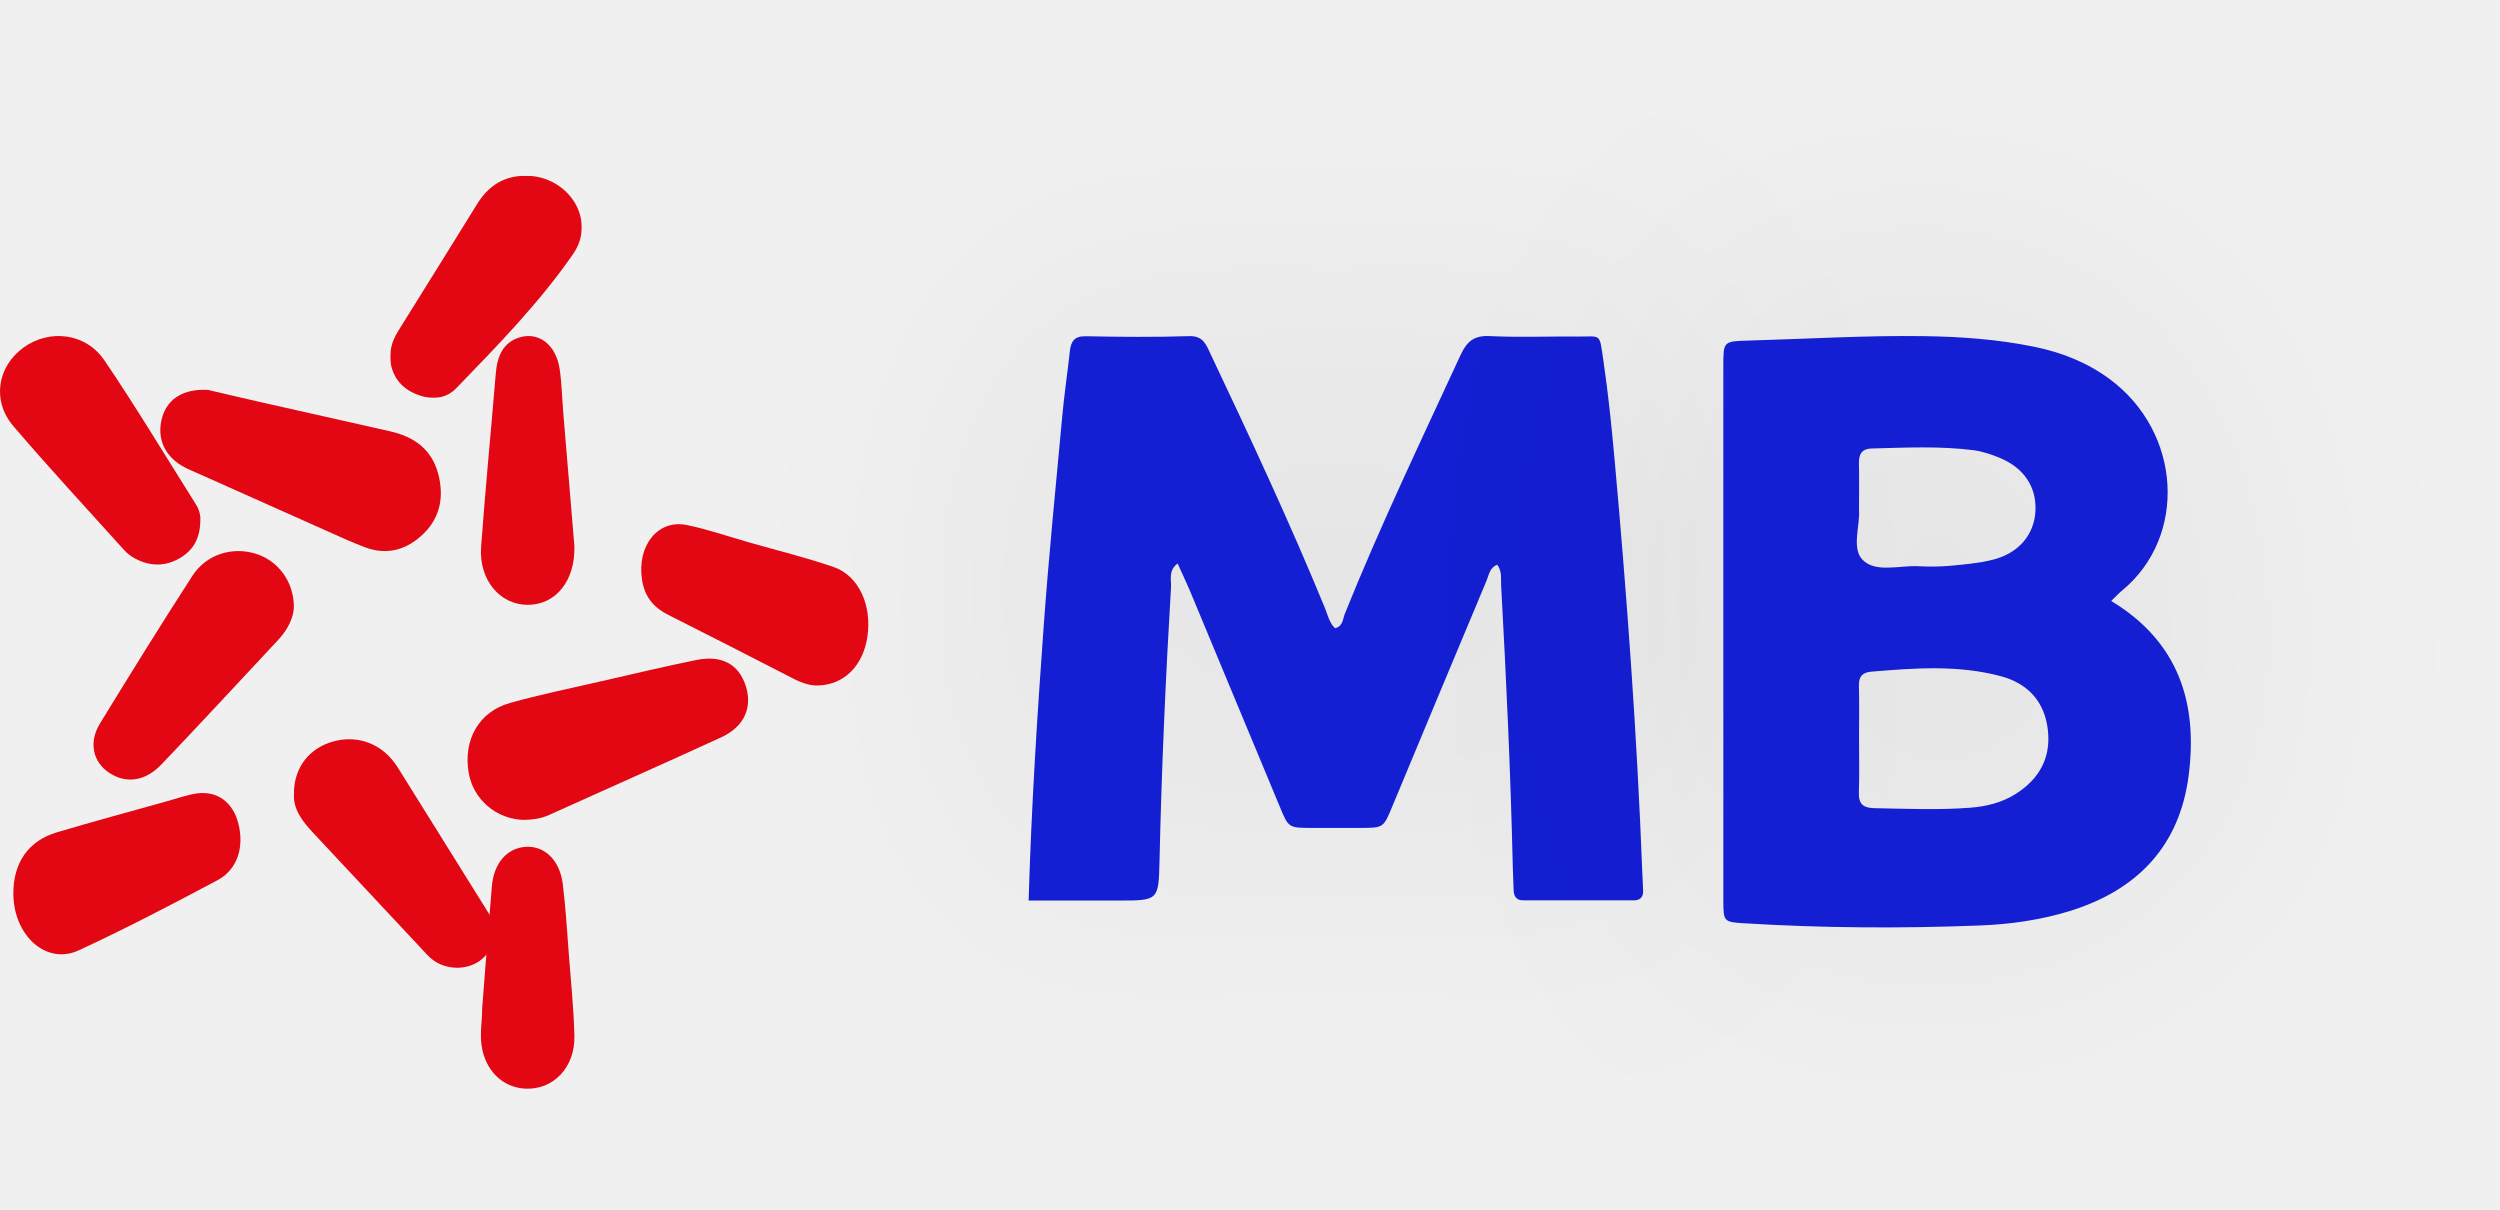
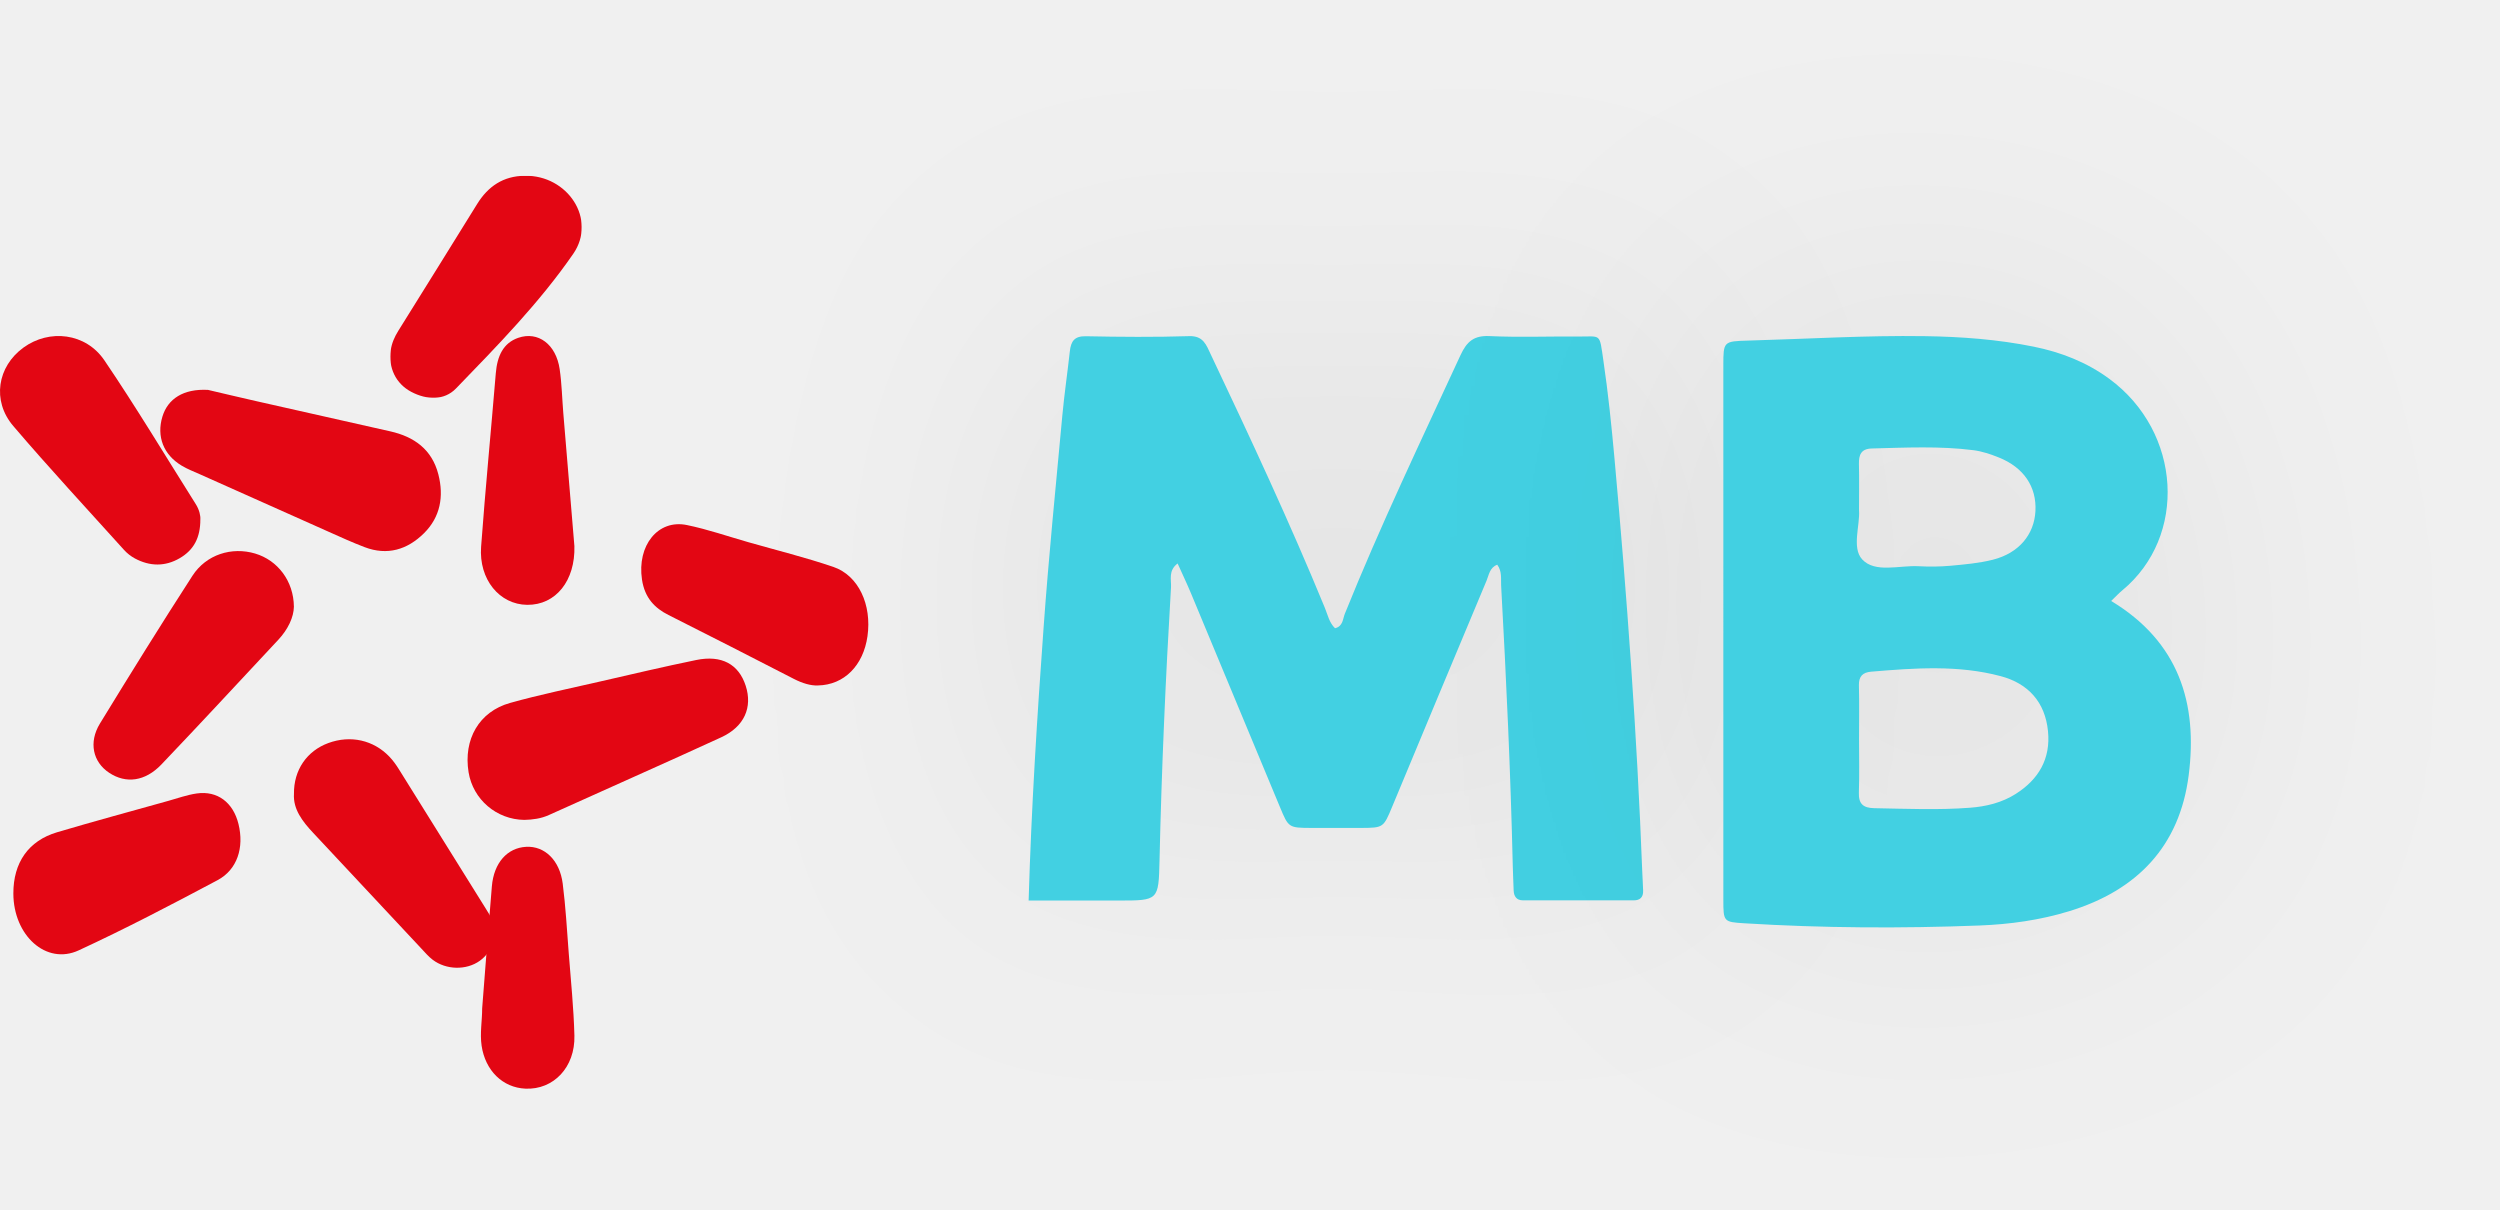
<svg xmlns="http://www.w3.org/2000/svg" xmlns:xlink="http://www.w3.org/1999/xlink" width="186px" height="90px" viewBox="0 0 186 90" version="1.1">
  <defs>
    <path d="M76.53,54 C76.736,47.013 77.164,40.302 77.65,33.596 C78.028,28.374 78.551,23.163 79.034,17.949 C79.183,16.341 79.419,14.741 79.596,13.135 C79.677,12.396 79.931,11.998 80.79,12.016 C83.352,12.069 85.917,12.089 88.478,12.009 C89.534,11.975 89.752,12.675 90.079,13.364 C93.032,19.602 95.953,25.855 98.577,32.243 C98.789,32.76 98.898,33.332 99.326,33.74 C99.922,33.6 99.902,33.047 100.052,32.674 C102.681,26.145 105.715,19.803 108.663,13.42 C109.132,12.405 109.664,11.949 110.825,12.005 C113,12.108 115.182,12.02 117.36,12.039 C119.158,12.054 118.982,11.723 119.292,13.827 C119.651,16.255 119.899,18.702 120.121,21.148 C121.047,31.388 121.794,41.641 122.187,51.919 C122.205,52.372 122.236,52.823 122.249,53.276 C122.264,53.747 122.023,53.986 121.56,53.986 C118.805,53.989 116.05,53.992 113.295,53.984 C112.826,53.982 112.628,53.683 112.615,53.232 C112.597,52.651 112.565,52.069 112.552,51.487 C112.39,44.504 112.068,37.527 111.684,30.554 C111.656,30.062 111.768,29.529 111.396,29.015 C110.829,29.224 110.774,29.786 110.598,30.206 C108.25,35.796 105.921,41.395 103.589,46.993 C102.927,48.586 102.93,48.59 101.249,48.598 C100.031,48.603 98.813,48.602 97.596,48.598 C95.869,48.592 95.87,48.59 95.226,47.04 C93.02,41.739 90.818,36.437 88.607,31.138 C88.314,30.434 87.985,29.745 87.615,28.921 C86.904,29.457 87.155,30.143 87.123,30.692 C86.72,37.471 86.42,44.254 86.268,51.044 C86.201,54 86.184,54 83.219,54 C81.05,54 78.882,54 76.53,54" id="path-1" />
    <filter x="-77.6%" y="-89.3%" width="255.3%" height="269.0%" filterUnits="objectBoundingBox" id="filter-2">
      <feOffset dx="0" dy="-2" in="SourceAlpha" result="shadowOffsetOuter1" />
      <feGaussianBlur stdDeviation="11.5" in="shadowOffsetOuter1" result="shadowBlurOuter1" />
      <feColorMatrix values="0 0 0 0 0   0 0 0 0 0   0 0 0 0 0  0 0 0 0.069 0" type="matrix" in="shadowBlurOuter1" />
    </filter>
    <polygon id="path-3" points="0.213 0.077 14.46 0.077 14.46 16.599 0.213 16.599" />
    <path d="M149.969,46.068 C148.938,46.722 147.776,47.002 146.588,47.094 C144.215,47.278 141.835,47.172 139.457,47.129 C138.625,47.114 138.268,46.817 138.3,45.951 C138.347,44.625 138.312,43.298 138.313,41.971 C138.313,40.644 138.338,39.316 138.303,37.99 C138.286,37.315 138.593,37.026 139.212,36.973 C142.443,36.702 145.684,36.458 148.863,37.309 C150.903,37.855 152.156,39.236 152.371,41.396 C152.577,43.451 151.678,44.984 149.969,46.068 M138.311,24.951 C138.311,23.669 138.331,22.603 138.305,21.539 C138.287,20.84 138.461,20.387 139.269,20.367 C141.787,20.303 144.307,20.175 146.815,20.493 C147.462,20.574 148.107,20.793 148.718,21.039 C150.571,21.783 151.529,23.218 151.437,25.017 C151.348,26.774 150.205,28.154 148.269,28.643 C147.248,28.901 146.18,28.994 145.128,29.091 C144.338,29.164 143.536,29.169 142.743,29.127 C141.304,29.05 139.5,29.655 138.543,28.614 C137.756,27.759 138.4,26.057 138.311,24.951 M157.071,31.712 C157.425,31.373 157.648,31.129 157.9,30.921 C162.741,26.917 162.331,19.157 156.934,15.186 C155.247,13.944 153.337,13.203 151.304,12.791 C148.632,12.25 145.923,12.05 143.2,12.01 C138.821,11.945 134.451,12.218 130.078,12.339 C128.232,12.39 128.217,12.401 128.216,14.189 C128.212,27.443 128.212,40.696 128.217,53.949 C128.217,55.57 128.234,55.598 129.787,55.693 C135.617,56.051 141.453,56.082 147.285,55.857 C149.529,55.77 151.77,55.461 153.944,54.795 C158.989,53.249 162.168,49.971 162.841,44.661 C163.519,39.322 162.11,34.754 157.071,31.712" id="path-5" />
    <filter x="-102.1%" y="-85.2%" width="304.1%" height="261.4%" filterUnits="objectBoundingBox" id="filter-6">
      <feOffset dx="0" dy="-2" in="SourceAlpha" result="shadowOffsetOuter1" />
      <feGaussianBlur stdDeviation="11.5" in="shadowOffsetOuter1" result="shadowBlurOuter1" />
      <feColorMatrix values="0 0 0 0 0   0 0 0 0 0   0 0 0 0 0  0 0 0 0.069 0" type="matrix" in="shadowBlurOuter1" />
    </filter>
  </defs>
  <g id="Symbols" stroke="none" stroke-width="1" fill="none" fill-rule="evenodd">
    <g id="#-FOOTER" transform="translate(-148, -333)">
      <g id="Group-5">
        <g transform="translate(0, 150)">
          <g id="Group-4" transform="translate(148, 196)">
            <g id="Group-2">
              <g id="Group-47">
                <g id="Group-46" transform="translate(0, 0)">
                  <g id="Group-26">
                    <g id="Fill-1">
                      <use fill="black" fill-opacity="1" filter="url(#filter-2)" xlink:href="#path-1" />
-                       <use fill="#141ED2" fill-rule="evenodd" xlink:href="#path-1" />
+                       <use fill="#42d0e2" fill-rule="evenodd" xlink:href="#path-1" />
                    </g>
                    <path d="M21.866,32.144 C21.85,32.912 21.438,33.814 20.713,34.591 C17.818,37.69 14.94,40.802 12.013,43.872 C10.799,45.146 9.371,45.322 8.122,44.495 C6.912,43.694 6.578,42.234 7.438,40.827 C9.692,37.142 11.97,33.47 14.317,29.838 C15.343,28.252 17.243,27.666 18.981,28.183 C20.647,28.679 21.848,30.212 21.866,32.144" id="Fill-3" fill="#E30613" />
                    <path d="M39.01,48 C36.941,47.976 35.191,46.48 34.862,44.453 C34.466,42.014 35.64,39.944 37.951,39.298 C40.165,38.679 42.42,38.216 44.661,37.701 C47.037,37.155 49.412,36.595 51.8,36.105 C53.692,35.716 54.961,36.418 55.48,38.021 C55.999,39.626 55.383,41.063 53.659,41.856 C49.4,43.817 45.109,45.704 40.839,47.638 C40.245,47.907 39.639,47.985 39.01,48" id="Fill-5" fill="#E30613" />
                    <path d="M42.735,27.63 C42.807,30.193 41.358,32.022 39.224,32 C37.169,31.98 35.616,30.113 35.794,27.681 C36.111,23.371 36.531,19.07 36.888,14.764 C36.994,13.49 37.44,12.522 38.555,12.135 C40.031,11.622 41.369,12.612 41.639,14.462 C41.797,15.542 41.82,16.647 41.91,17.74 C42.182,21.019 42.457,24.296 42.735,27.63" id="Fill-7" fill="#E30613" />
                    <path d="M15.474,16.008 C16.475,16.242 17.762,16.55 19.052,16.842 C22.382,17.596 25.713,18.342 29.044,19.094 C30.799,19.491 32.135,20.424 32.614,22.295 C33.032,23.928 32.765,25.46 31.552,26.665 C30.306,27.903 28.813,28.349 27.132,27.71 C26.219,27.364 25.329,26.953 24.435,26.556 C21.242,25.134 18.05,23.707 14.859,22.28 C14.412,22.081 13.952,21.904 13.532,21.654 C12.163,20.84 11.635,19.476 12.083,17.998 C12.485,16.667 13.652,15.911 15.474,16.008" id="Fill-9" fill="#E30613" />
                    <path d="M21.871,46.071 C21.846,44.289 22.833,42.868 24.429,42.282 C26.071,41.679 27.784,42.054 28.973,43.299 C29.238,43.576 29.465,43.893 29.667,44.216 C31.831,47.674 33.986,51.137 36.141,54.6 C36.309,54.871 36.488,55.143 36.598,55.435 C37.026,56.585 36.657,57.795 35.695,58.484 C34.7,59.197 33.195,59.174 32.183,58.4 C31.876,58.166 31.623,57.866 31.359,57.584 C28.674,54.714 25.996,51.838 23.306,48.971 C22.495,48.107 21.802,47.203 21.871,46.071" id="Fill-11" fill="#E30613" />
                    <path d="M14.906,25.637 C14.912,27.025 14.397,27.93 13.379,28.525 C12.287,29.165 11.143,29.145 10.032,28.546 C9.736,28.387 9.456,28.166 9.233,27.919 C6.47,24.855 3.661,21.827 0.986,18.693 C-0.619,16.811 -0.193,14.267 1.746,12.86 C3.673,11.461 6.378,11.762 7.767,13.81 C10.143,17.314 12.318,20.944 14.574,24.522 C14.833,24.933 14.927,25.386 14.906,25.637" id="Fill-13" fill="#E30613" />
                    <g id="Group-17" transform="translate(28.82317, 0)">
                      <mask id="mask-4" fill="white">
                        <use xlink:href="#path-3" />
                      </mask>
                      <g id="Clip-16" />
                      <path d="M10.226,0.077 C13.406,0.021 15.604,3.313 13.825,5.886 C11.313,9.521 8.189,12.716 5.102,15.903 C4.224,16.809 2.93,16.764 1.772,16.152 C0.62,15.542 0.058,14.354 0.25,13.046 C0.326,12.524 0.534,12.057 0.812,11.611 C2.771,8.468 4.73,5.326 6.678,2.176 C7.49,0.864 8.62,0.093 10.226,0.077" id="Fill-15" fill="#E30613" mask="url(#mask-4)" />
                    </g>
                    <path d="M35.873,62.024 C36.112,58.996 36.339,55.967 36.595,52.941 C36.742,51.198 37.739,50.078 39.148,50.003 C40.516,49.931 41.643,50.993 41.866,52.741 C42.085,54.46 42.182,56.197 42.315,57.927 C42.472,59.966 42.683,62.005 42.736,64.049 C42.797,66.406 41.177,68.088 39.097,67.996 C37.399,67.923 36.108,66.653 35.833,64.81 C35.694,63.875 35.875,62.954 35.873,62.024" id="Fill-18" fill="#E30613" />
                    <path d="M0.994,53.478 C0.989,51.18 2.115,49.551 4.253,48.918 C7,48.104 9.762,47.357 12.517,46.586 C13.22,46.389 13.921,46.137 14.634,46.034 C16.176,45.811 17.349,46.703 17.743,48.305 C18.175,50.059 17.655,51.702 16.185,52.485 C12.769,54.303 9.338,56.096 5.854,57.707 C3.433,58.826 1,56.594 0.994,53.478" id="Fill-20" fill="#E30613" />
                    <path d="M60.85,37.998 C60.324,38.024 59.69,37.833 59.069,37.513 C55.961,35.916 52.853,34.321 49.734,32.755 C48.721,32.247 47.97,31.492 47.764,30.122 C47.384,27.588 48.951,25.622 51.098,26.062 C52.639,26.378 54.151,26.904 55.676,27.339 C57.786,27.942 59.915,28.467 62.001,29.178 C63.876,29.817 64.874,31.994 64.54,34.34 C64.231,36.502 62.817,37.962 60.85,37.998" id="Fill-22" fill="#E30613" />
                    <g id="Fill-24">
                      <use fill="black" fill-opacity="1" filter="url(#filter-6)" xlink:href="#path-5" />
-                       <use fill="#141ED2" fill-rule="evenodd" xlink:href="#path-5" />
+                       <use fill="#42d0e2" fill-rule="evenodd" xlink:href="#path-5" />
                    </g>
                  </g>
                </g>
              </g>
            </g>
          </g>
        </g>
      </g>
    </g>
  </g>
</svg>
